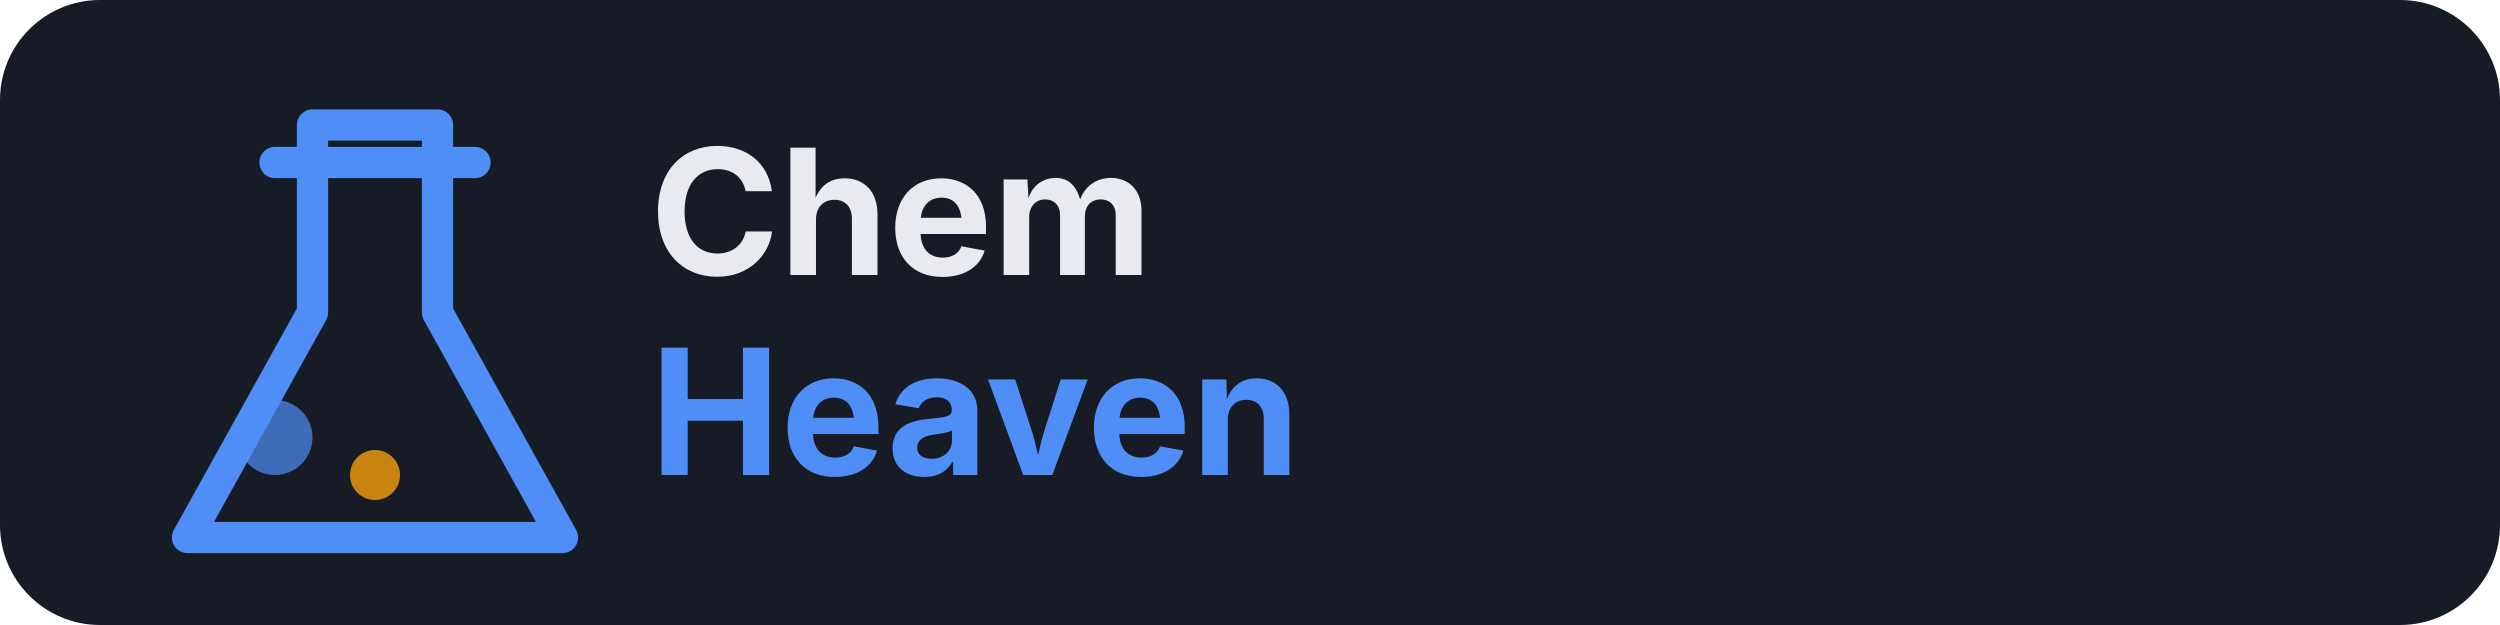
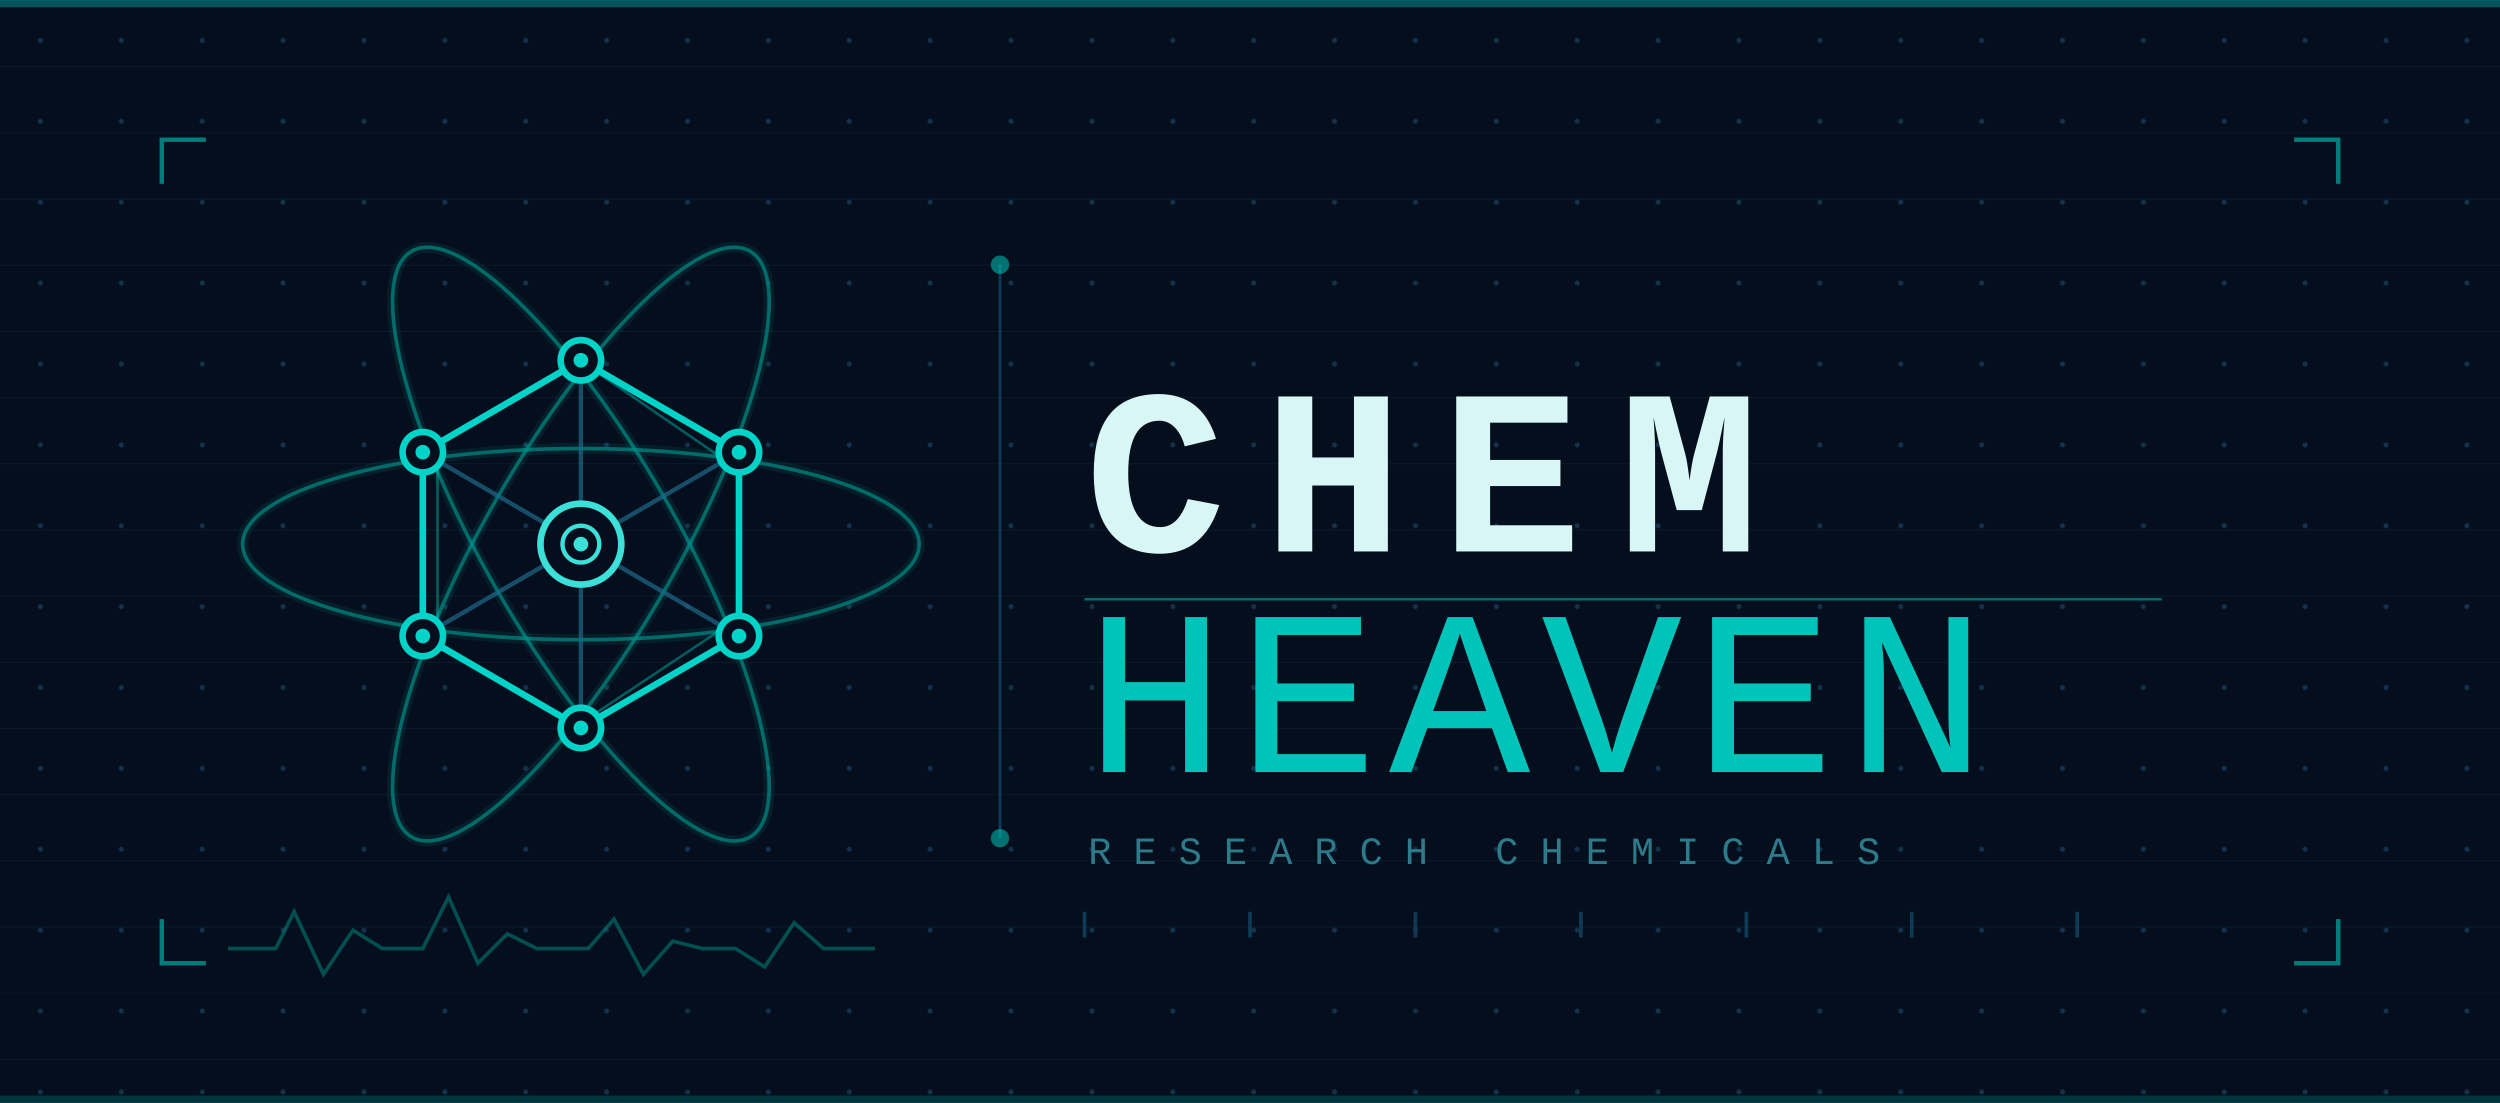
- <svg xmlns="http://www.w3.org/2000/svg" viewBox="0 0 200 50" width="200" height="50">
-   <rect width="200" height="50" rx="8" fill="#161b25" />
-   <g transform="translate(10,5)">
-     <polygon points="15,5 15,20 5,38 35,38 25,20 25,5" fill="none" stroke="#4f8ef7" stroke-width="2.5" stroke-linejoin="round" />
-     <line x1="12" y1="8" x2="28" y2="8" stroke="#4f8ef7" stroke-width="2.5" stroke-linecap="round" />
-     <circle cx="12" cy="30" r="3" fill="#4f8ef7" opacity="0.7" />
-     <circle cx="20" cy="33" r="2" fill="#f59e0b" opacity="0.8" />
-   </g>
-   <text x="52" y="22" font-family="system-ui,-apple-system,sans-serif" font-size="14" font-weight="700" fill="#e8eaf0">Chem</text>
-   <text x="52" y="38" font-family="system-ui,-apple-system,sans-serif" font-size="14" font-weight="700" fill="#4f8ef7">Heaven</text>
+ <svg xmlns="http://www.w3.org/2000/svg" width="680" height="300" viewBox="0 0 680 300" role="img">
+   <defs>
+     <pattern id="dots" x="0" y="0" width="22" height="22" patternUnits="userSpaceOnUse">
+       <circle cx="11" cy="11" r="0.7" fill="#1B4060" opacity="0.7" />
+     </pattern>
+     <pattern id="hlines" x="0" y="0" width="1" height="18" patternUnits="userSpaceOnUse">
+       <line x1="0" y1="0" x2="680" y2="0" stroke="#0D2A3E" stroke-width="0.4" />
+     </pattern>
+   </defs>
+   <rect width="680" height="300" fill="#040E1C" />
+   <rect width="680" height="300" fill="url(#hlines)" opacity="0.6" />
+   <rect width="680" height="300" fill="url(#dots)" />
+   <rect x="0" y="0" width="680" height="2" fill="#00D4C8" opacity="0.35" />
+   <path d="M44 50 L44 38 L56 38" fill="none" stroke="#00C4BA" stroke-width="1.2" opacity="0.6" />
+   <path d="M624 38 L636 38 L636 50" fill="none" stroke="#00C4BA" stroke-width="1.2" opacity="0.6" />
+   <path d="M44 250 L44 262 L56 262" fill="none" stroke="#00C4BA" stroke-width="1.2" opacity="0.6" />
+   <path d="M624 262 L636 262 L636 250" fill="none" stroke="#00C4BA" stroke-width="1.2" opacity="0.6" />
+   <ellipse cx="158" cy="148" rx="92" ry="26" fill="none" stroke="#007E78" stroke-width="1" opacity="0.75" />
+   <ellipse cx="158" cy="148" rx="92" ry="26" fill="none" stroke="#007E78" stroke-width="1" opacity="0.75" transform="rotate(60,158,148)" />
+   <ellipse cx="158" cy="148" rx="92" ry="26" fill="none" stroke="#007E78" stroke-width="1" opacity="0.75" transform="rotate(120,158,148)" />
+   <ellipse cx="158" cy="148" rx="92" ry="26" fill="none" stroke="#00D4C8" stroke-width="3" opacity="0.08" />
+   <ellipse cx="158" cy="148" rx="92" ry="26" fill="none" stroke="#00D4C8" stroke-width="3" opacity="0.08" transform="rotate(60,158,148)" />
+   <ellipse cx="158" cy="148" rx="92" ry="26" fill="none" stroke="#00D4C8" stroke-width="3" opacity="0.08" transform="rotate(120,158,148)" />
+   <line x1="158" y1="148" x2="158" y2="98" stroke="#1E6A8A" stroke-width="1.2" opacity="0.7" />
+   <line x1="158" y1="148" x2="201" y2="123" stroke="#1E6A8A" stroke-width="1.2" opacity="0.7" />
+   <line x1="158" y1="148" x2="201" y2="173" stroke="#1E6A8A" stroke-width="1.2" opacity="0.7" />
+   <line x1="158" y1="148" x2="158" y2="198" stroke="#1E6A8A" stroke-width="1.2" opacity="0.7" />
+   <line x1="158" y1="148" x2="115" y2="173" stroke="#1E6A8A" stroke-width="1.2" opacity="0.7" />
+   <line x1="158" y1="148" x2="115" y2="123" stroke="#1E6A8A" stroke-width="1.2" opacity="0.7" />
+   <polygon points="158,98 201,123 201,173 158,198 115,173 115,123" fill="none" stroke="#00D4C8" stroke-width="1.8" />
+   <line x1="162" y1="101" x2="197" y2="125" stroke="#00D4C8" stroke-width="0.7" opacity="0.4" />
+   <line x1="198" y1="170" x2="162" y2="194" stroke="#00D4C8" stroke-width="0.7" opacity="0.4" />
+   <line x1="119" y1="126" x2="119" y2="170" stroke="#00D4C8" stroke-width="0.7" opacity="0.4" />
+   <circle cx="158" cy="98" r="5.5" fill="#040E1C" stroke="#00D4C8" stroke-width="1.8" />
+   <circle cx="201" cy="123" r="5.5" fill="#040E1C" stroke="#00D4C8" stroke-width="1.8" />
+   <circle cx="201" cy="173" r="5.5" fill="#040E1C" stroke="#00D4C8" stroke-width="1.8" />
+   <circle cx="158" cy="198" r="5.5" fill="#040E1C" stroke="#00D4C8" stroke-width="1.8" />
+   <circle cx="115" cy="173" r="5.5" fill="#040E1C" stroke="#00D4C8" stroke-width="1.8" />
+   <circle cx="115" cy="123" r="5.5" fill="#040E1C" stroke="#00D4C8" stroke-width="1.8" />
+   <circle cx="158" cy="98" r="2" fill="#00D4C8" />
+   <circle cx="201" cy="123" r="2" fill="#00D4C8" />
+   <circle cx="201" cy="173" r="2" fill="#00D4C8" />
+   <circle cx="158" cy="198" r="2" fill="#00D4C8" />
+   <circle cx="115" cy="173" r="2" fill="#00D4C8" />
+   <circle cx="115" cy="123" r="2" fill="#00D4C8" />
+   <circle cx="158" cy="148" r="11" fill="#040E1C" stroke="#3BE0D8" stroke-width="1.8" />
+   <circle cx="158" cy="148" r="5" fill="#040E1C" stroke="#3BE0D8" stroke-width="1.2" />
+   <circle cx="158" cy="148" r="2" fill="#3BE0D8" />
+   <line x1="272" y1="72" x2="272" y2="228" stroke="#0F3A56" stroke-width="0.8" />
+   <circle cx="272" cy="72" r="2.5" fill="#00D4C8" opacity="0.5" />
+   <circle cx="272" cy="228" r="2.5" fill="#00D4C8" opacity="0.5" />
+   <text x="295" y="150" font-family="'Courier New','Lucida Console',monospace" font-size="64" font-weight="700" letter-spacing="10" fill="#D8F6F5">CHEM</text>
+   <line x1="295" y1="163" x2="588" y2="163" stroke="#00D4C8" stroke-width="0.7" opacity="0.45" />
+   <text x="295" y="210" font-family="'Courier New','Lucida Console',monospace" font-size="64" font-weight="400" letter-spacing="3" fill="#00C4BA">HEAVEN</text>
+   <text x="296" y="235" font-family="'Courier New','Lucida Console',monospace" font-size="10.5" font-weight="400" letter-spacing="6" fill="#2D7A8A">RESEARCH CHEMICALS</text>
+   <polyline points="62,258 75,258 80,248 88,265 96,253 104,258 115,258 122,244 130,262 138,254 146,258 160,258 167,250 175,265 183,256 191,258 200,258 208,263 216,251 224,258 238,258" fill="none" stroke="#007A74" stroke-width="1" opacity="0.6" />
+   <line x1="295" y1="248" x2="295" y2="255" stroke="#0F3A56" stroke-width="1" />
+   <line x1="340" y1="248" x2="340" y2="255" stroke="#0F3A56" stroke-width="1" />
+   <line x1="385" y1="248" x2="385" y2="255" stroke="#0F3A56" stroke-width="1" />
+   <line x1="430" y1="248" x2="430" y2="255" stroke="#0F3A56" stroke-width="1" />
+   <line x1="475" y1="248" x2="475" y2="255" stroke="#0F3A56" stroke-width="1" />
+   <line x1="520" y1="248" x2="520" y2="255" stroke="#0F3A56" stroke-width="1" />
+   <line x1="565" y1="248" x2="565" y2="255" stroke="#0F3A56" stroke-width="1" />
+   <rect x="0" y="298" width="680" height="2" fill="#00D4C8" opacity="0.2" />
</svg>
